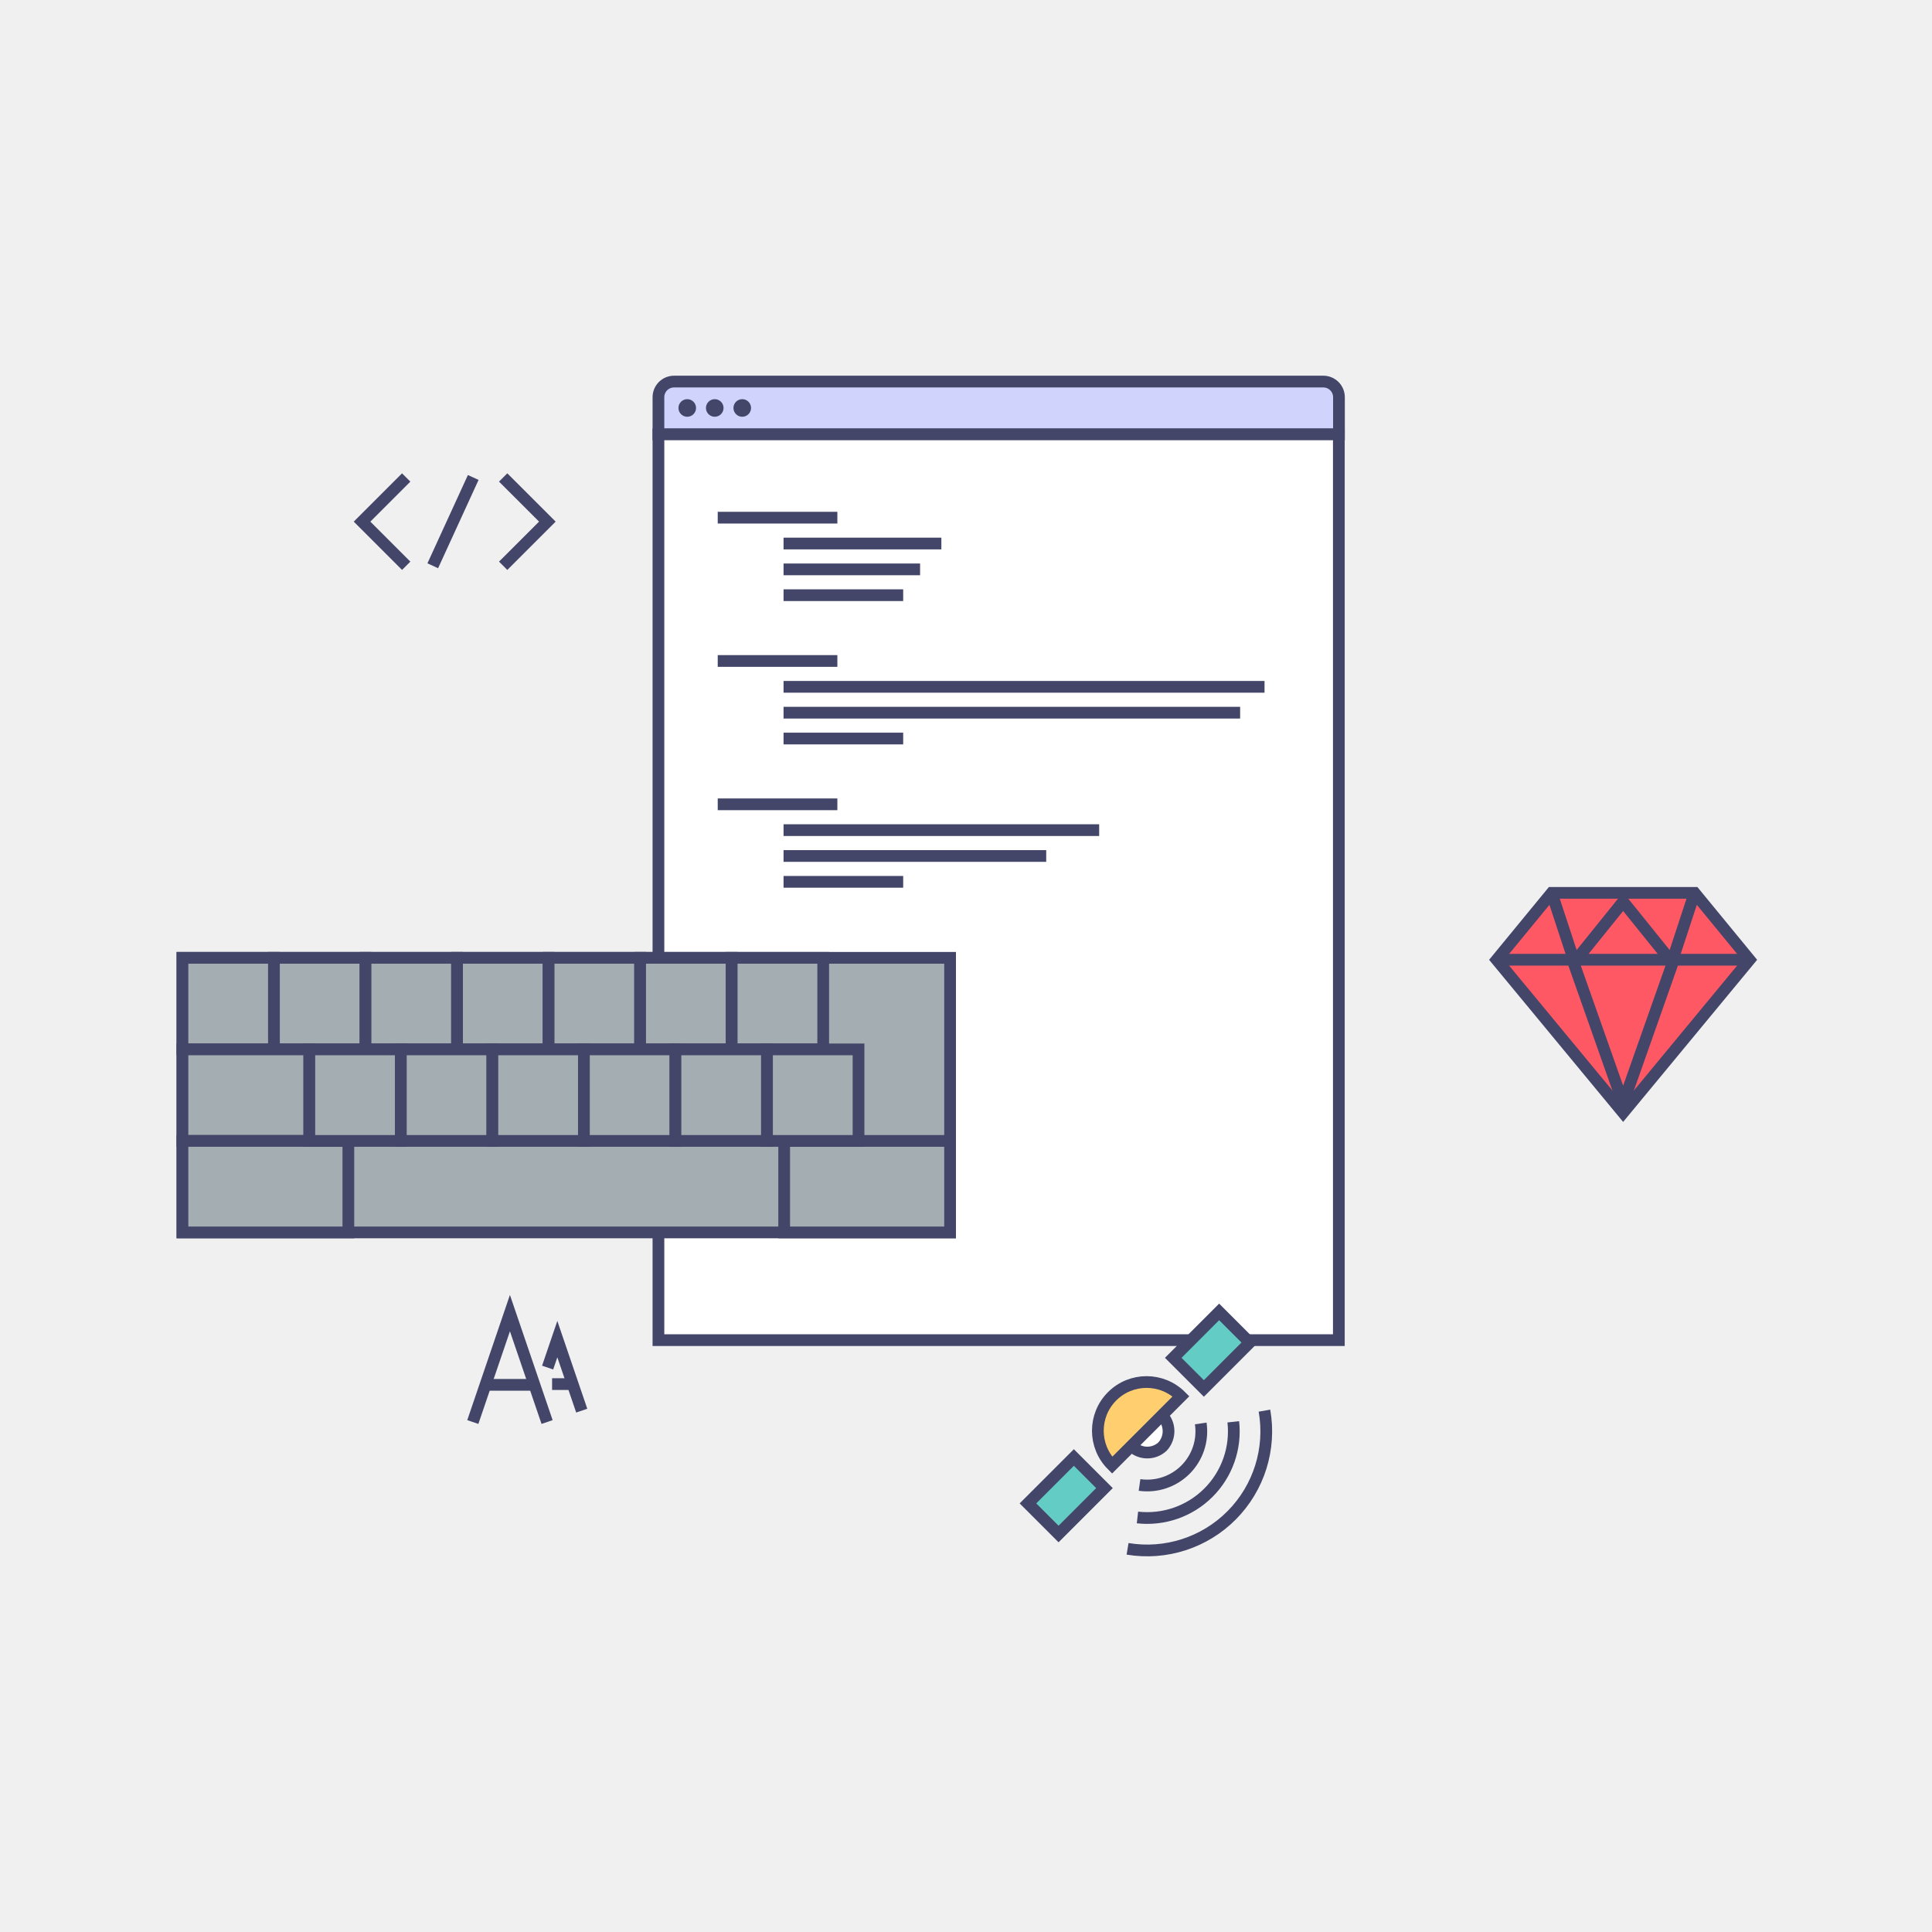
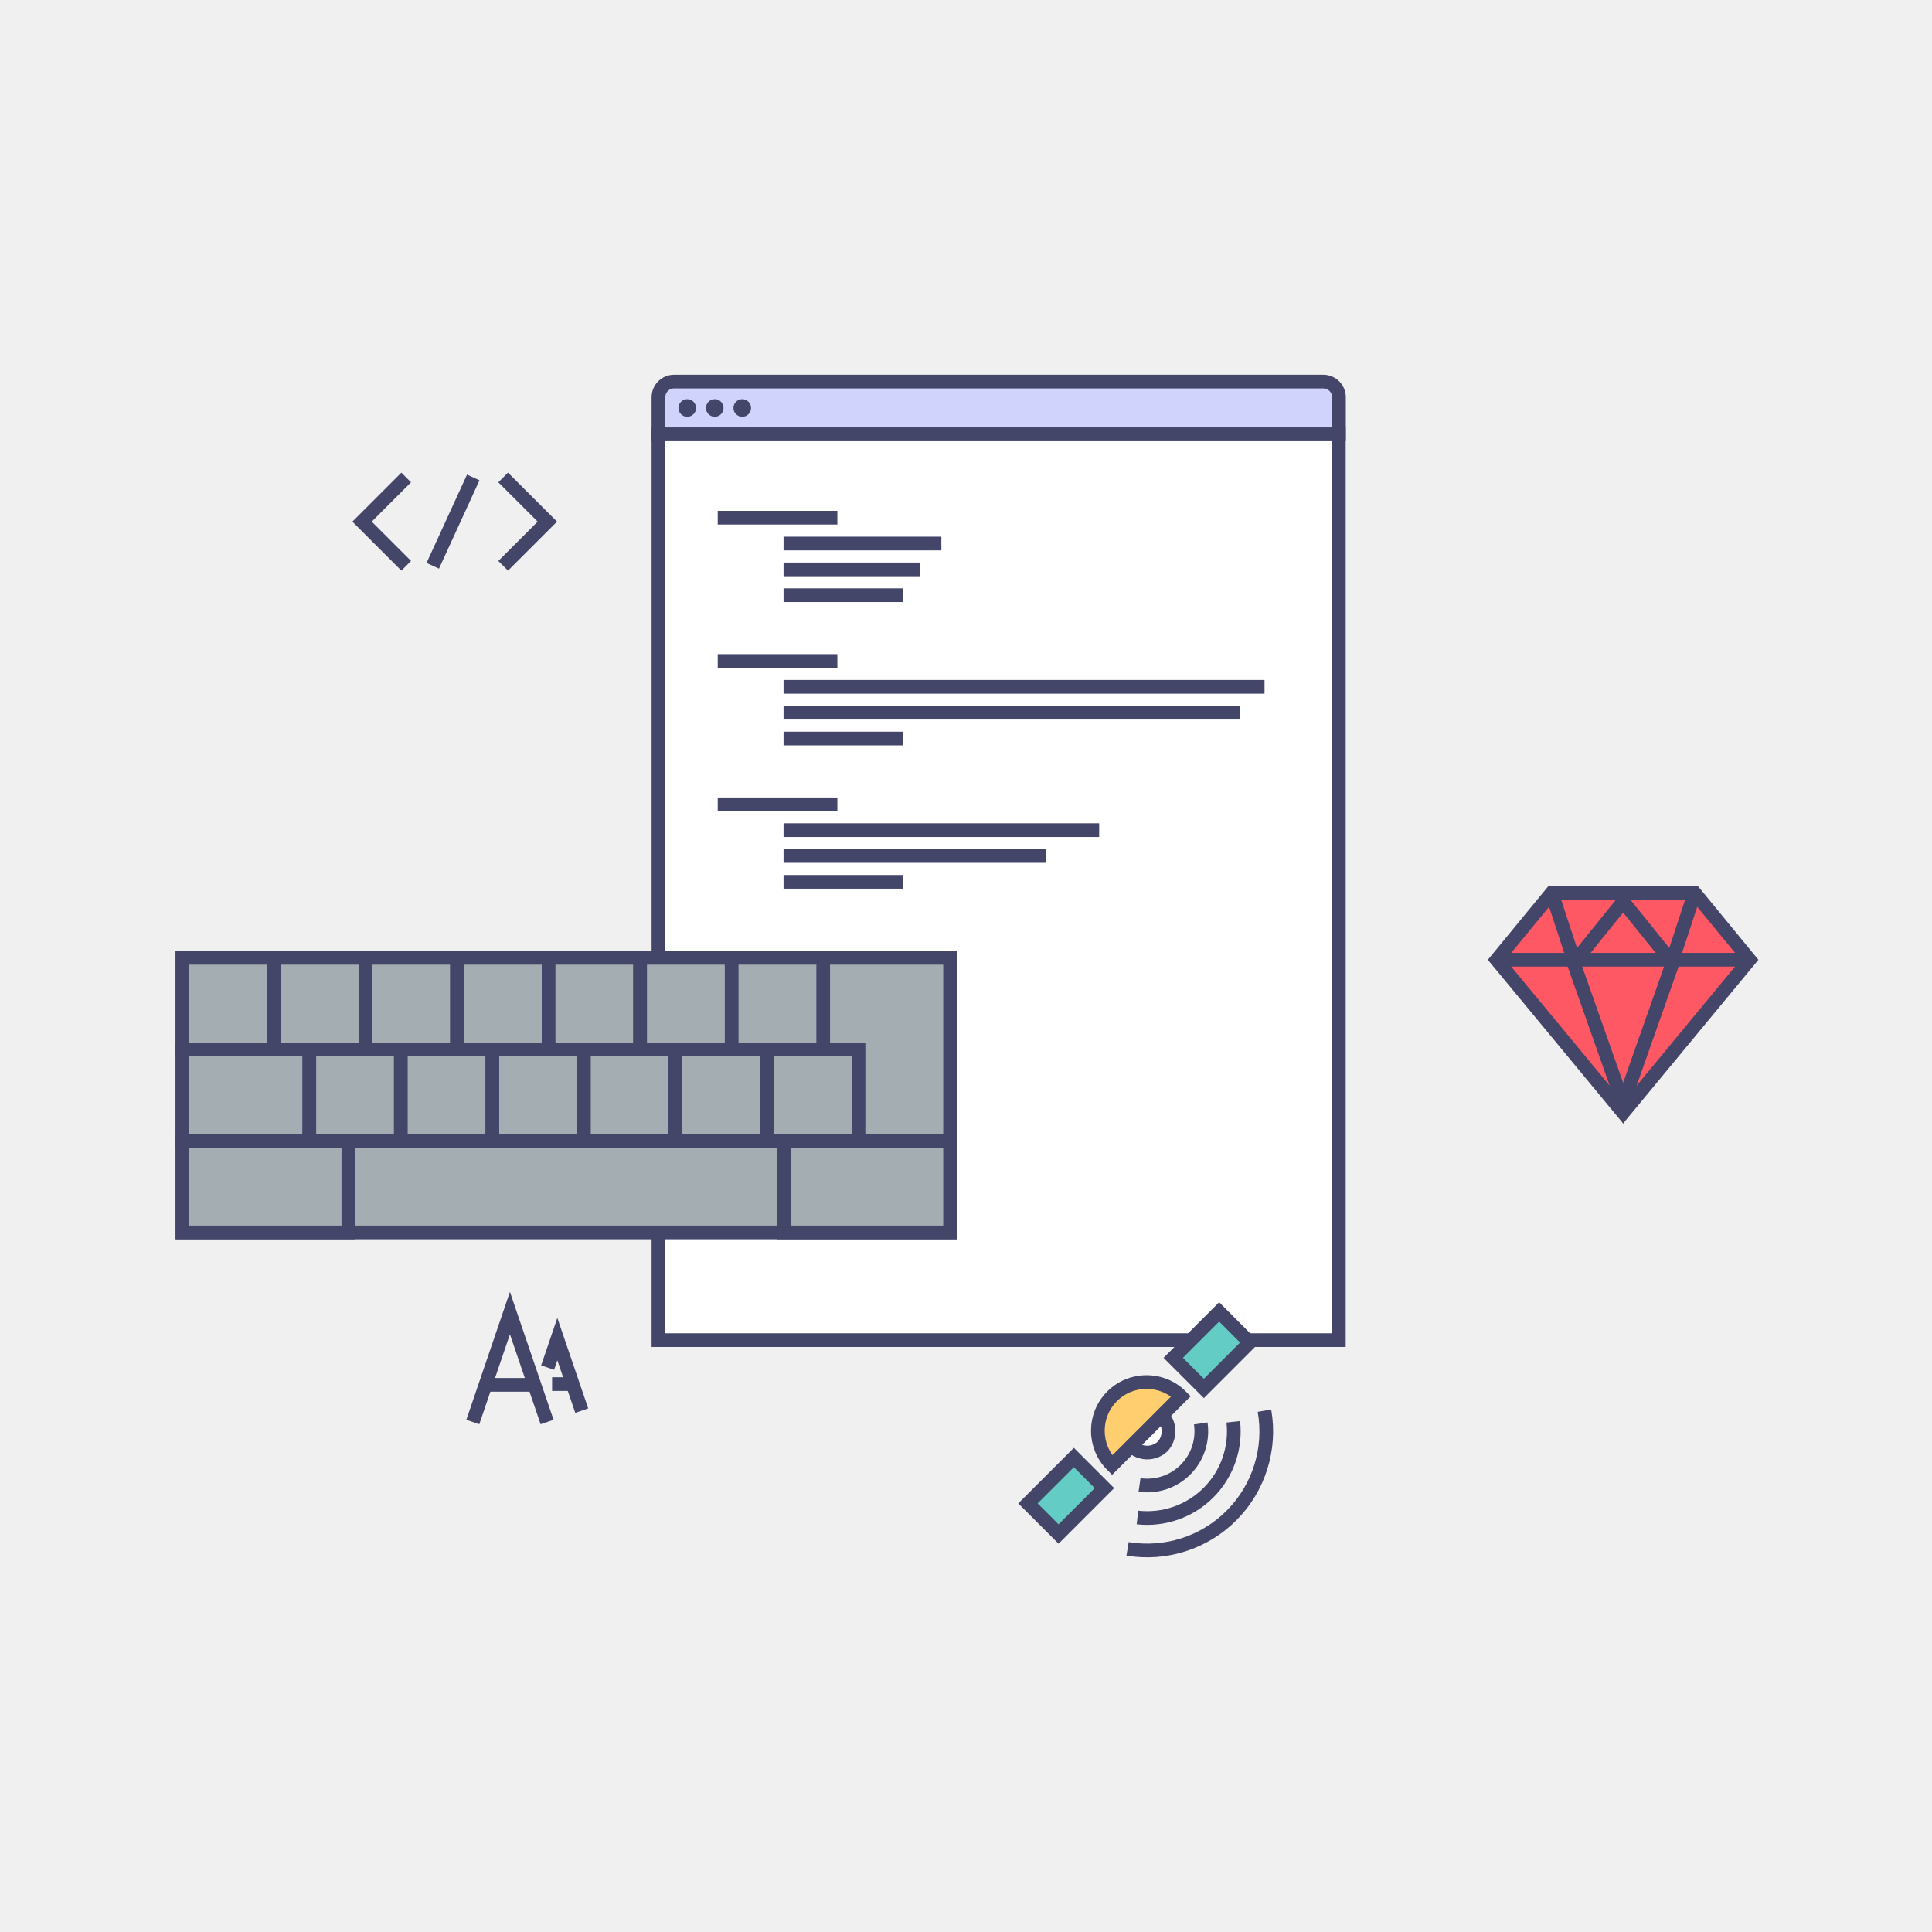
<svg xmlns="http://www.w3.org/2000/svg" id="Layer_1" data-name="Layer 1" viewBox="0 0 493.98 493.98">
  <defs>
    <style>
      .cls-1, .cls-4 {
        fill: none;
      }

      .cls-2 {
        fill: #d0d4fc;
      }

      .cls-2, .cls-3, .cls-4, .cls-6, .cls-7, .cls-8, .cls-9 {
        stroke: #434669;
        stroke-miterlimit: 10;
-         stroke-width: 3px;
+         stroke-width: 3.5px;
      }

      .cls-3 {
        fill: #fff;
      }

      .cls-5 {
        fill: #434669;
      }

      .cls-6 {
        fill: #a4aeb2;
      }

      .cls-7 {
        fill: #fe5865;
      }

      .cls-8 {
        fill: #63ccc5;
      }

      .cls-9 {
        fill: #ffce6f;
      }
    </style>
  </defs>
  <rect class="cls-1" width="493.98" height="493.98" />
  <g>
    <path class="cls-2" d="M172.35,97.56h166a4,4,0,0,1,4,4v9.5a0,0,0,0,1,0,0h-174a0,0,0,0,1,0,0v-9.5A4,4,0,0,1,172.35,97.56Z" />
    <rect class="cls-3" x="168.35" y="111.06" width="173.97" height="231.59" />
    <line class="cls-4" x1="183.51" y1="132.36" x2="214.1" y2="132.36" />
    <line class="cls-4" x1="200.34" y1="138.97" x2="240.69" y2="138.97" />
    <line class="cls-4" x1="200.34" y1="145.58" x2="235.25" y2="145.58" />
    <line class="cls-4" x1="200.34" y1="152.18" x2="230.93" y2="152.18" />
    <line class="cls-4" x1="183.51" y1="169" x2="214.1" y2="169" />
    <line class="cls-4" x1="200.34" y1="175.61" x2="323.32" y2="175.61" />
    <line class="cls-4" x1="200.34" y1="182.22" x2="317.08" y2="182.22" />
    <line class="cls-4" x1="200.34" y1="188.83" x2="230.93" y2="188.83" />
    <line class="cls-4" x1="183.51" y1="205.65" x2="214.1" y2="205.65" />
    <line class="cls-4" x1="200.34" y1="212.25" x2="281.04" y2="212.25" />
    <line class="cls-4" x1="200.34" y1="218.86" x2="267.5" y2="218.86" />
    <line class="cls-4" x1="200.34" y1="225.47" x2="230.93" y2="225.47" />
    <g>
      <polyline class="cls-4" points="139.88 363.59 130.38 335.74 120.89 363.59" />
      <line class="cls-4" x1="124.13" y1="354.08" x2="136.64" y2="354.08" />
      <polyline class="cls-4" points="148.74 360.68 142.5 342.39 140.02 349.67" />
      <line class="cls-4" x1="141.16" y1="353.89" x2="146.28" y2="353.89" />
    </g>
    <circle class="cls-5" cx="175.72" cy="104.31" r="2.25" />
    <circle class="cls-5" cx="182.75" cy="104.31" r="2.25" />
    <circle class="cls-5" cx="189.78" cy="104.31" r="2.25" />
    <g>
      <rect class="cls-6" x="46.65" y="244.9" width="196.27" height="70.21" />
      <rect class="cls-6" x="46.65" y="244.9" width="23.4" height="23.4" />
      <rect class="cls-6" x="70.05" y="244.9" width="23.4" height="23.4" />
      <rect class="cls-6" x="93.46" y="244.9" width="23.4" height="23.4" />
      <rect class="cls-6" x="116.86" y="244.9" width="23.4" height="23.4" />
      <rect class="cls-6" x="140.27" y="244.9" width="23.4" height="23.4" />
      <rect class="cls-6" x="163.67" y="244.9" width="23.4" height="23.4" />
      <rect class="cls-6" x="187.08" y="244.9" width="23.4" height="23.4" />
      <rect class="cls-6" x="46.65" y="268.31" width="32.44" height="23.4" />
      <rect class="cls-6" x="46.65" y="291.71" width="42.42" height="23.4" />
      <rect class="cls-6" x="200.5" y="291.71" width="42.42" height="23.4" />
      <rect class="cls-6" x="79.09" y="268.31" width="23.4" height="23.4" />
      <rect class="cls-6" x="102.49" y="268.31" width="23.4" height="23.4" />
      <rect class="cls-6" x="125.89" y="268.31" width="23.4" height="23.4" />
      <rect class="cls-6" x="149.3" y="268.31" width="23.4" height="23.4" />
      <rect class="cls-6" x="172.7" y="268.31" width="23.4" height="23.4" />
      <rect class="cls-6" x="196.11" y="268.31" width="23.4" height="23.4" />
    </g>
    <polyline class="cls-4" points="103.86 144.66 92.57 133.37 103.86 122.08" />
    <polyline class="cls-4" points="128.65 144.66 139.95 133.37 128.65 122.08" />
    <line class="cls-4" x1="110.65" y1="144.66" x2="121" y2="122.08" />
    <polygon class="cls-7" points="415.01 284.5 382.68 245.4 396.74 228.29 433.28 228.29 447.33 245.4 415.01 284.5" />
    <polygon class="cls-7" points="402.36 246.23 415.01 230.54 427.66 246.23 415.01 282.1 402.36 246.23" />
    <line class="cls-7" x1="396.74" y1="228.29" x2="402.36" y2="245.39" />
    <line class="cls-7" x1="433.28" y1="228.29" x2="427.66" y2="245.39" />
    <line class="cls-7" x1="447.33" y1="245.39" x2="382.68" y2="245.39" />
    <g>
      <rect class="cls-8" x="976.66" y="362" width="16.6" height="11.07" transform="translate(-646.52 781.97) rotate(-45.01)" />
      <rect class="cls-8" x="939.48" y="399.17" width="16.6" height="11.07" transform="translate(-683.74 766.45) rotate(-45)" />
      <path class="cls-3" d="M972.28,384.12a5.8,5.8,0,0,1,.13,8,5.72,5.72,0,0,1-8-.2" transform="translate(-675.17 -22.26)" />
      <path class="cls-4" d="M982.18,386.21a13.84,13.84,0,0,1-15.65,15.73" transform="translate(-675.17 -22.26)" />
      <path class="cls-4" d="M990.5,385.79A22.14,22.14,0,0,1,966,410.25" transform="translate(-675.17 -22.26)" />
      <path class="cls-4" d="M998.47,382.94a30.45,30.45,0,0,1-35,35.33" transform="translate(-675.17 -22.26)" />
      <path class="cls-9" d="M959.52,379.27a12.45,12.45,0,0,0,0,17.61l17.61-17.61A12.45,12.45,0,0,0,959.52,379.27Z" transform="translate(-675.17 -22.26)" />
    </g>
  </g>
</svg>
